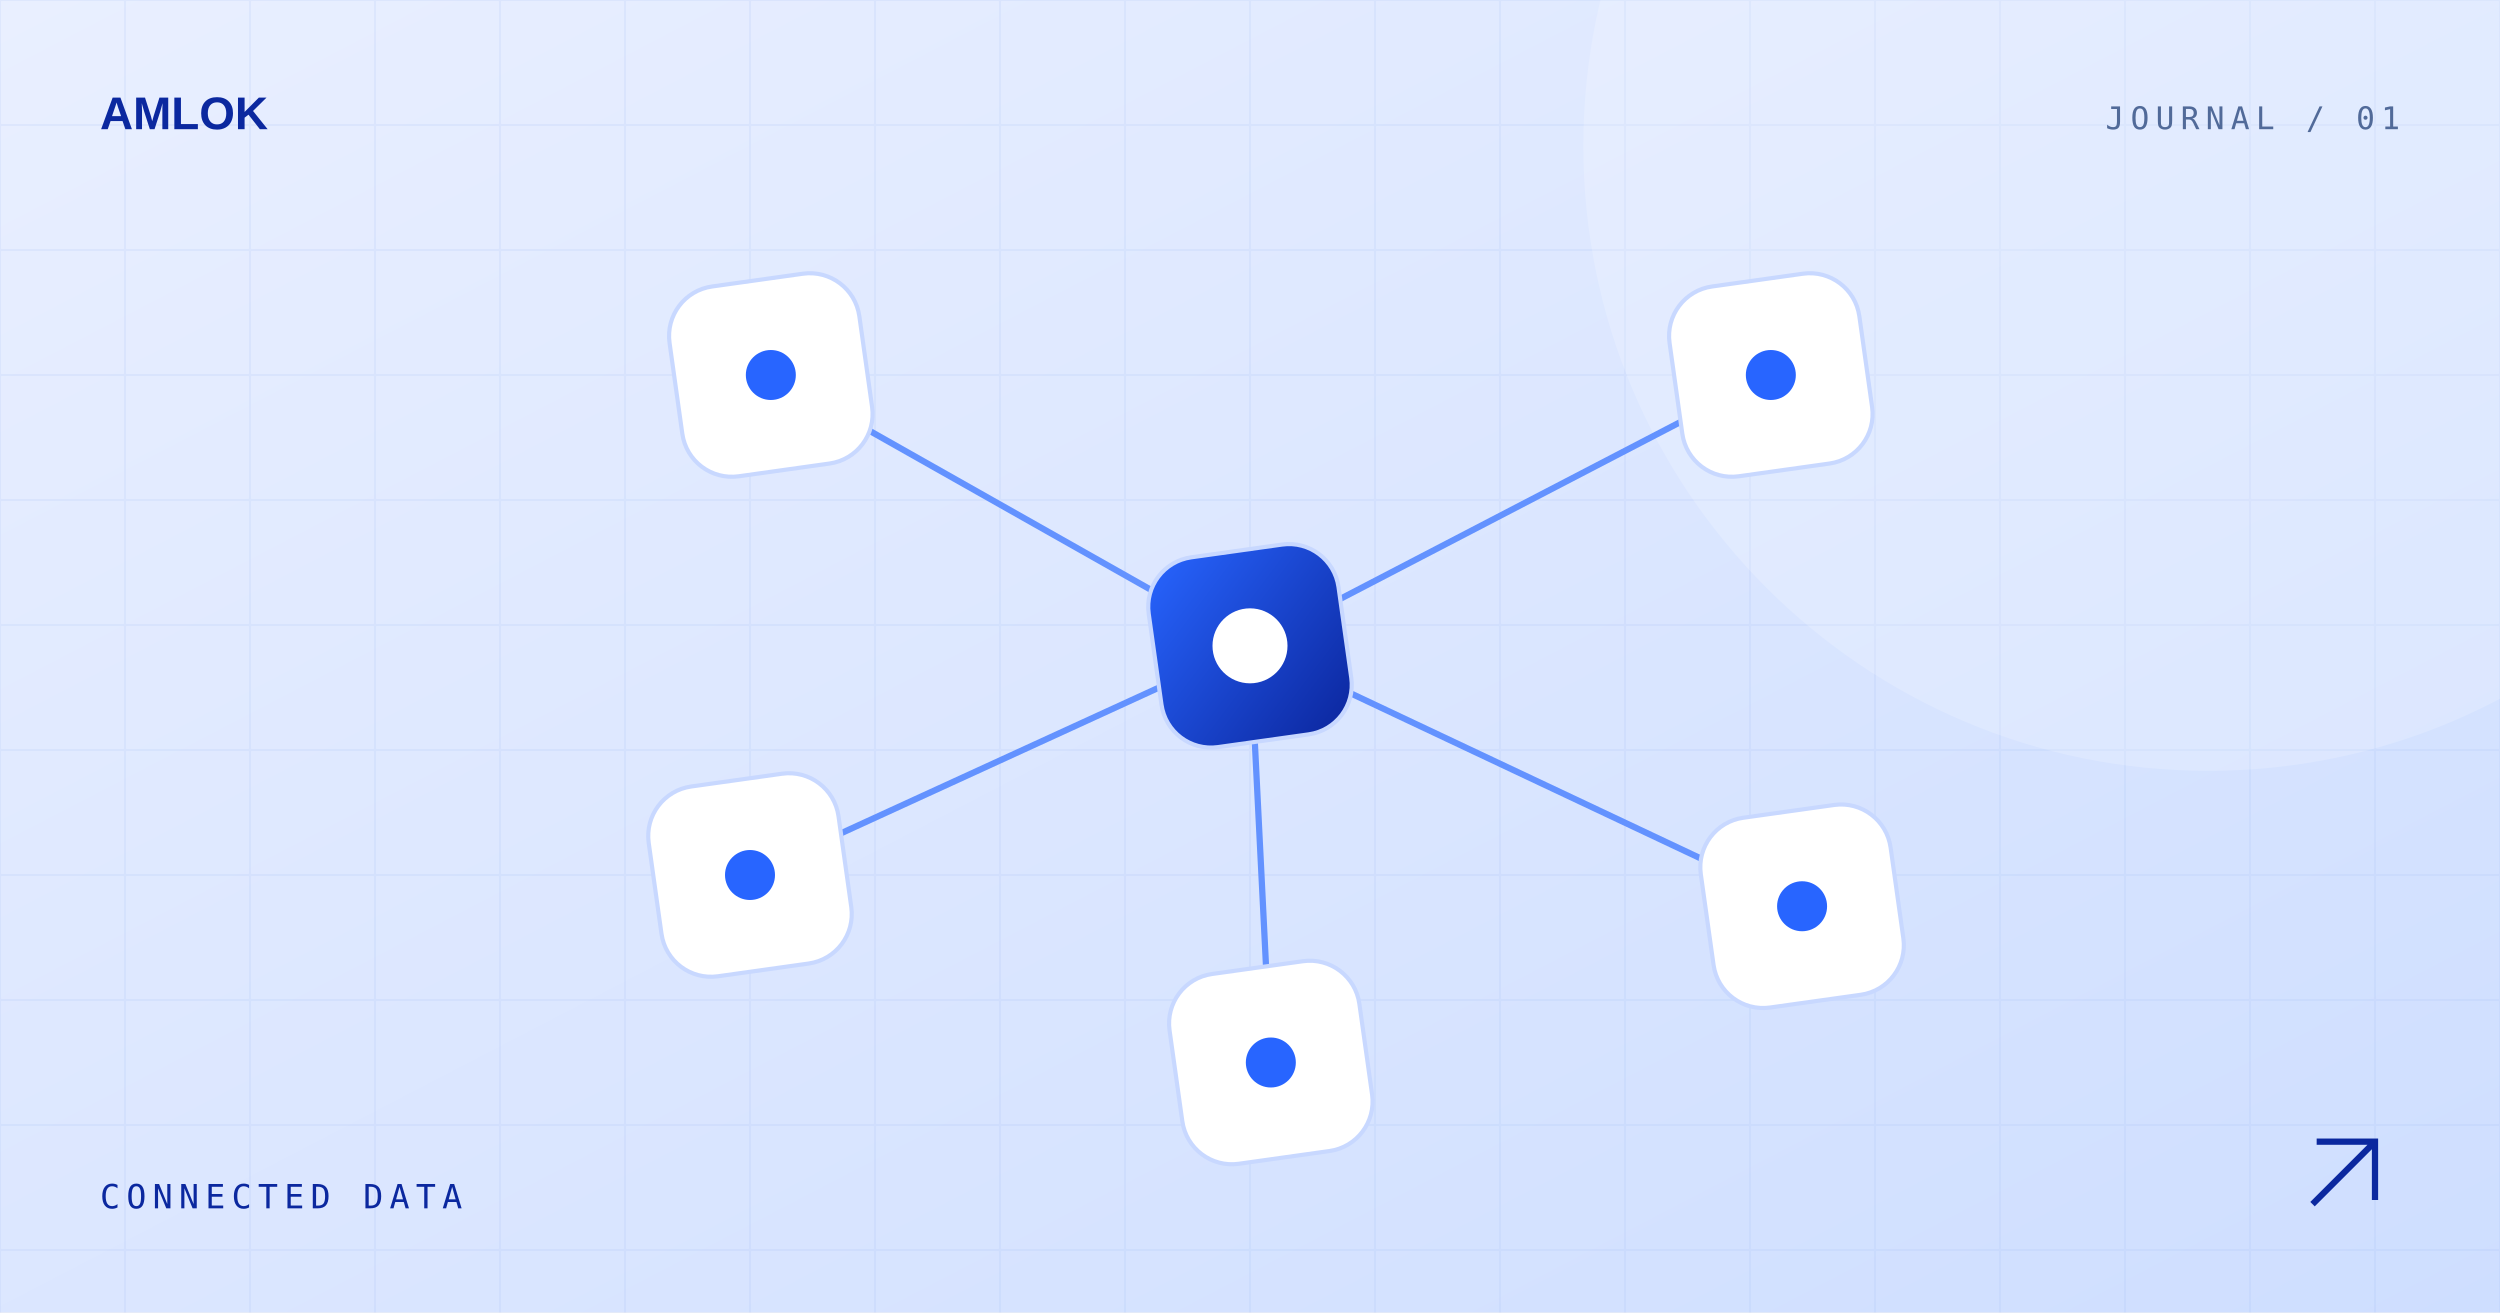
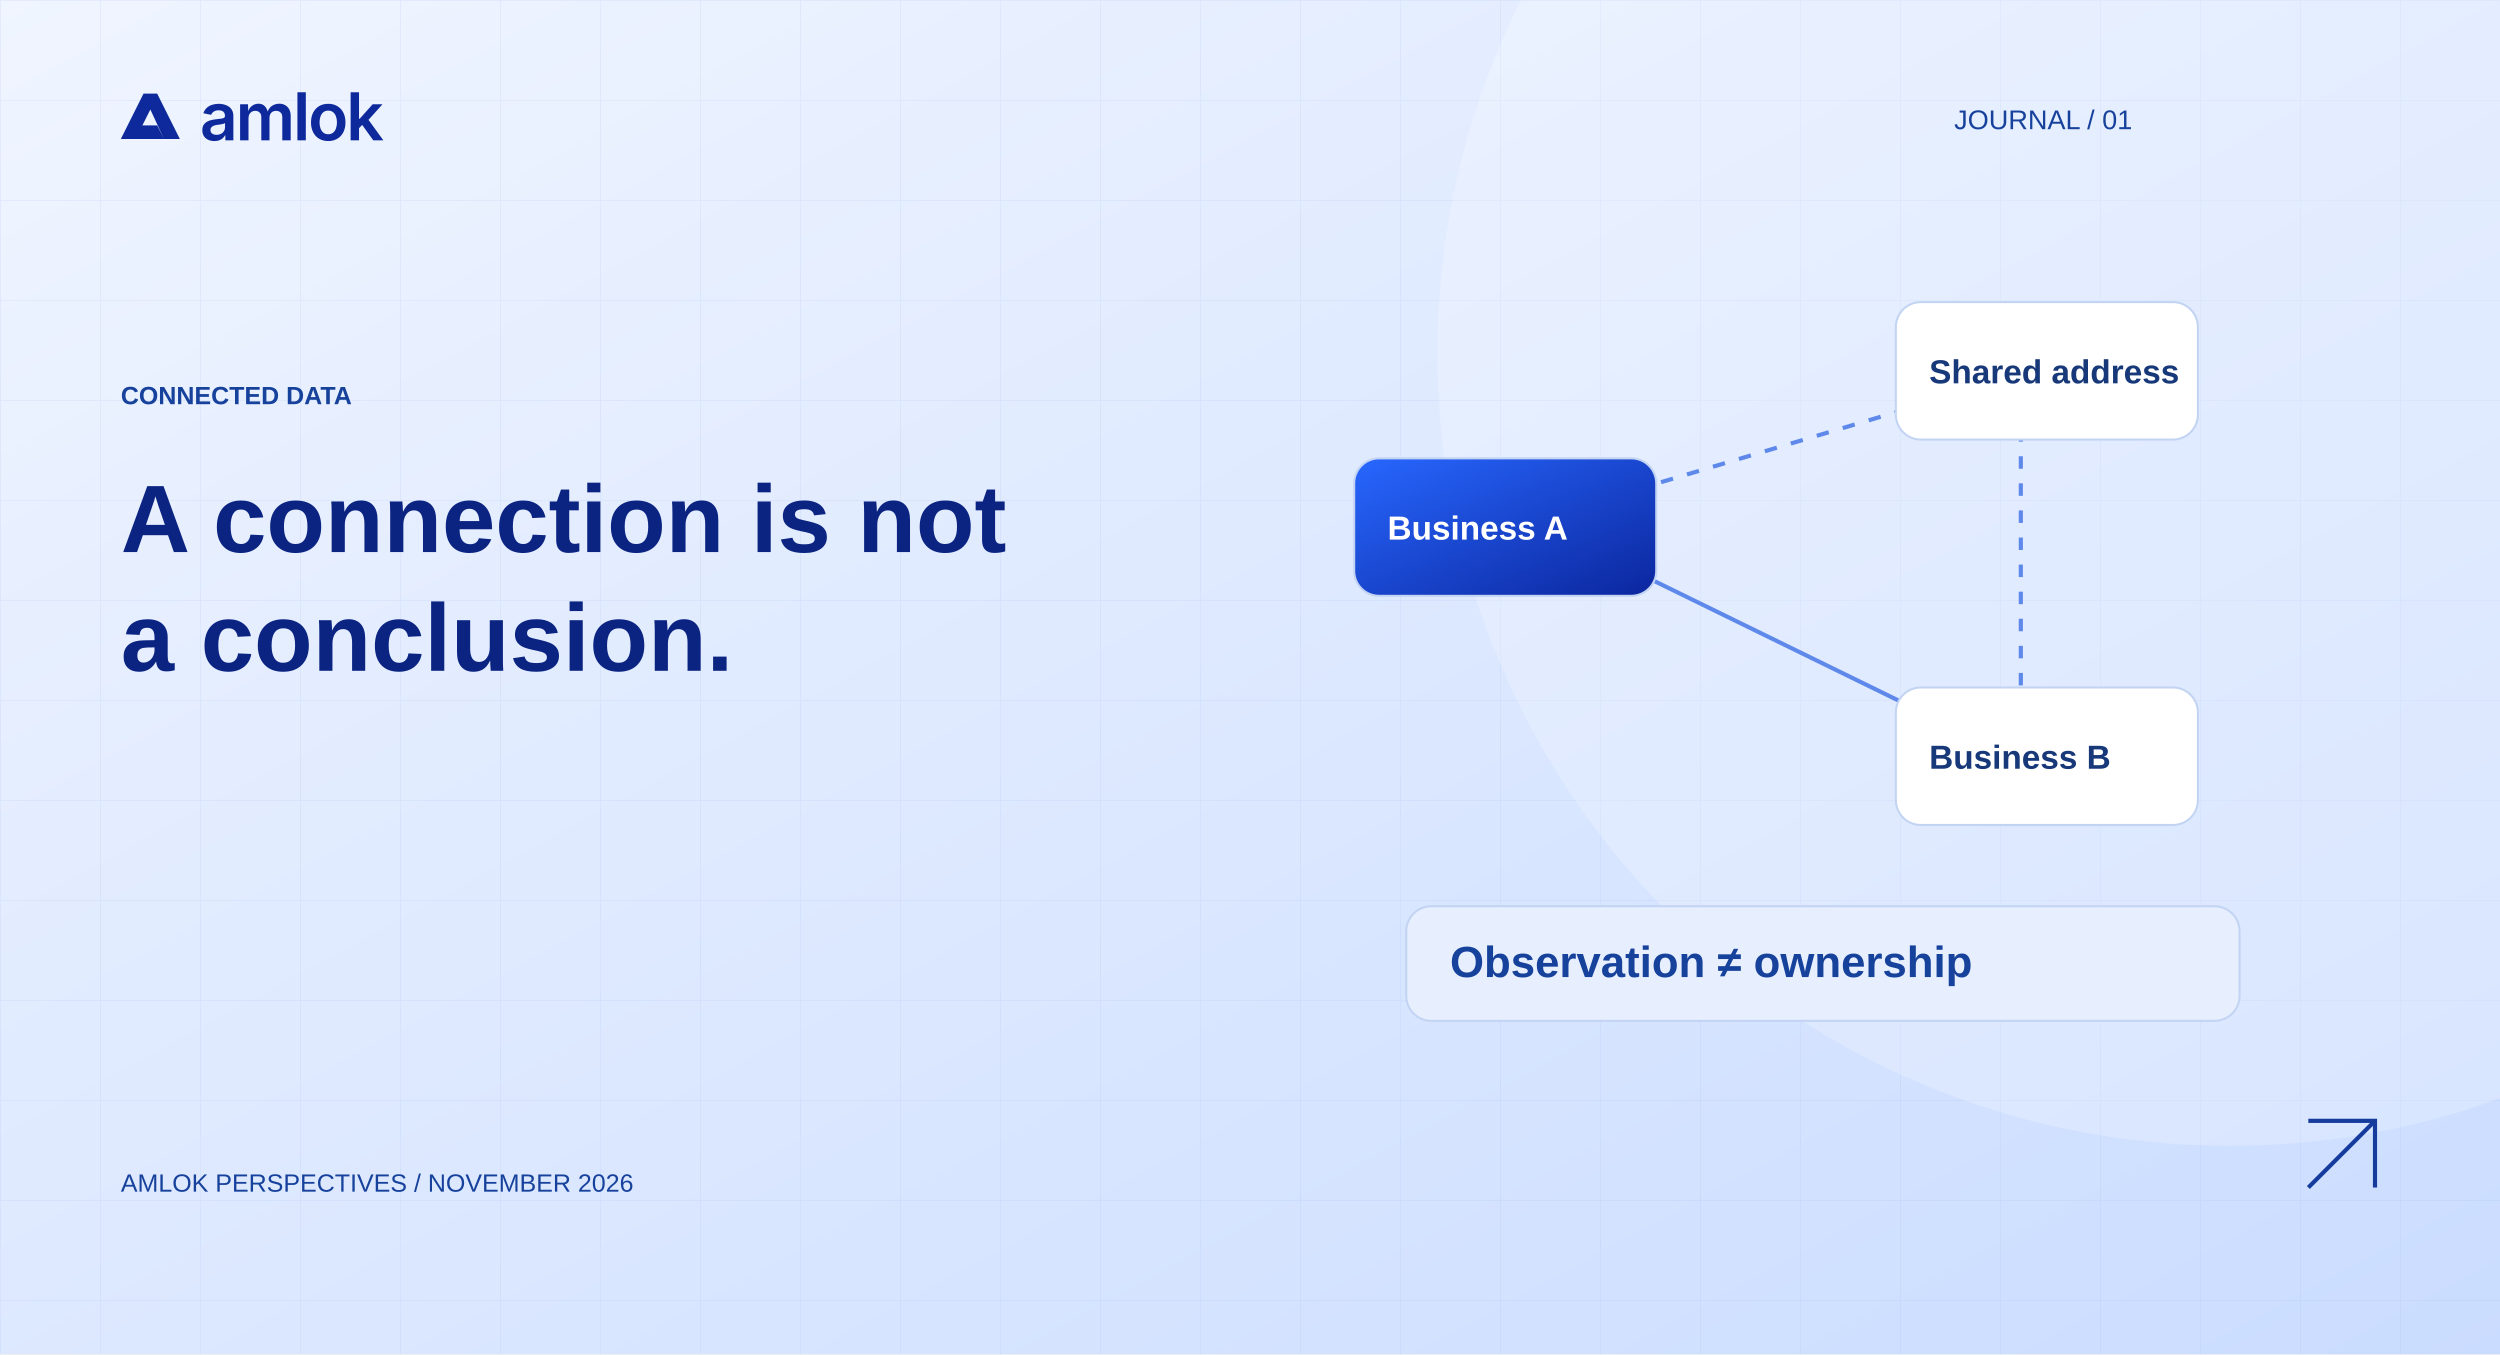
- <svg xmlns="http://www.w3.org/2000/svg" viewBox="0 0 1200 630">
+ <svg xmlns="http://www.w3.org/2000/svg" width="1200" height="650" viewBox="0 0 1200 650">
  <defs>
    <linearGradient id="bg" x2="1" y2="1">
-       <stop stop-color="#e9efff" />
-       <stop offset="1" stop-color="#cedeff" />
+       <stop stop-color="#f0f5ff" />
+       <stop offset="1" stop-color="#cadcff" />
    </linearGradient>
    <linearGradient id="blue" x2="1" y2="1">
-       <stop stop-color="#2865ff" />
-       <stop offset="1" stop-color="#0b259c" />
+       <stop stop-color="#2867ff" />
+       <stop offset="1" stop-color="#0b269e" />
    </linearGradient>
+     <pattern id="grid" width="48" height="48" patternUnits="userSpaceOnUse">
+       <path d="M48 0H0V48" fill="none" stroke="#8ba8e8" stroke-opacity=".12" />
+     </pattern>
  </defs>
-   <rect width="1200" height="630" fill="url(#bg)" />
-   <g stroke="#93b0ed" opacity=".13">
-     <path d="M0 0V630" />
-     <path d="M60 0V630" />
-     <path d="M120 0V630" />
-     <path d="M180 0V630" />
-     <path d="M240 0V630" />
-     <path d="M300 0V630" />
-     <path d="M360 0V630" />
-     <path d="M420 0V630" />
-     <path d="M480 0V630" />
-     <path d="M540 0V630" />
-     <path d="M600 0V630" />
-     <path d="M660 0V630" />
-     <path d="M720 0V630" />
-     <path d="M780 0V630" />
-     <path d="M840 0V630" />
-     <path d="M900 0V630" />
-     <path d="M960 0V630" />
-     <path d="M1020 0V630" />
-     <path d="M1080 0V630" />
-     <path d="M1140 0V630" />
-     <path d="M1200 0V630" />
-     <path d="M0 0H1200" />
-     <path d="M0 60H1200" />
-     <path d="M0 120H1200" />
-     <path d="M0 180H1200" />
-     <path d="M0 240H1200" />
-     <path d="M0 300H1200" />
-     <path d="M0 360H1200" />
-     <path d="M0 420H1200" />
-     <path d="M0 480H1200" />
-     <path d="M0 540H1200" />
-     <path d="M0 600H1200" />
-   </g>
-   <circle cx="1060" cy="70" r="300" fill="#fff" opacity=".18" />
-   <path d="M600 310L370 180" stroke="#6392ff" stroke-width="3" />
-   <path d="M600 310L360 420" stroke="#6392ff" stroke-width="3" />
-   <path d="M600 310L850 180" stroke="#6392ff" stroke-width="3" />
-   <path d="M600 310L865 435" stroke="#6392ff" stroke-width="3" />
-   <path d="M600 310L610 510" stroke="#6392ff" stroke-width="3" />
-   <rect x="554" y="264" width="92" height="92" rx="24" fill="url(#blue)" stroke="#c8d8ff" stroke-width="2" transform="rotate(-8 600 310)" />
-   <circle cx="600" cy="310" r="18" fill="white" />
-   <rect x="324" y="134" width="92" height="92" rx="24" fill="white" stroke="#c8d8ff" stroke-width="2" transform="rotate(-8 370 180)" />
-   <circle cx="370" cy="180" r="12" fill="#2865ff" />
-   <rect x="314" y="374" width="92" height="92" rx="24" fill="white" stroke="#c8d8ff" stroke-width="2" transform="rotate(-8 360 420)" />
-   <circle cx="360" cy="420" r="12" fill="#2865ff" />
-   <rect x="804" y="134" width="92" height="92" rx="24" fill="white" stroke="#c8d8ff" stroke-width="2" transform="rotate(-8 850 180)" />
-   <circle cx="850" cy="180" r="12" fill="#2865ff" />
-   <rect x="819" y="389" width="92" height="92" rx="24" fill="white" stroke="#c8d8ff" stroke-width="2" transform="rotate(-8 865 435)" />
-   <circle cx="865" cy="435" r="12" fill="#2865ff" />
-   <rect x="564" y="464" width="92" height="92" rx="24" fill="white" stroke="#c8d8ff" stroke-width="2" transform="rotate(-8 610 510)" />
-   <circle cx="610" cy="510" r="12" fill="#2865ff" />
-   <text x="48" y="62" fill="#0b289f" font-family="Arial,sans-serif" font-size="22" font-weight="700">AMLOK</text>
-   <text x="1152" y="62" text-anchor="end" fill="#516a99" font-family="monospace" font-size="15" letter-spacing="3">JOURNAL / 01</text>
-   <text x="48" y="580" fill="#0b289f" font-family="monospace" font-size="16" letter-spacing="3">CONNECTED DATA</text>
-   <path d="M1110 578l30-30m-28 0h28v28" fill="none" stroke="#0b289f" stroke-width="3" />
+   <rect width="1200" height="650" fill="url(#bg)" />
+   <rect width="1200" height="650" fill="url(#grid)" />
+   <circle cx="1070" cy="170" r="380" fill="#fff" opacity=".22" />
+   <svg x="58" y="44" width="126" height="24" viewBox="4.125 17.449 158.973 29.553" fill="#0d299c">
+     <path transform="translate(0 10) scale(1.375)" d="M3 26 13 6h6l10 20h-7L16 13l-3.5 7H19l3 6H3Z" />
+     <path d="M60.798 47.002Q58.721 47.002 57.06 46.253Q55.398 45.503 54.438 44.034Q53.477 42.566 53.477 40.41Q53.477 38.563 54.17 37.356Q54.863 36.149 56.05 35.426Q57.238 34.703 58.724 34.332Q60.21 33.962 61.797 33.795Q63.708 33.583 64.893 33.425Q66.077 33.267 66.638 32.918Q67.198 32.568 67.198 31.83V31.727Q67.198 30.648 66.764 29.902Q66.33 29.155 65.484 28.756Q64.637 28.357 63.387 28.357Q62.12 28.357 61.19 28.747Q60.259 29.137 59.671 29.76Q59.084 30.384 58.809 31.11L54.102 30.145Q54.752 28.209 56.1 26.948Q57.448 25.688 59.318 25.065Q61.188 24.441 63.367 24.441Q64.904 24.441 66.476 24.807Q68.048 25.173 69.361 26.024Q70.674 26.876 71.475 28.325Q72.275 29.773 72.275 31.952V46.551H67.419V43.54H67.213Q66.736 44.47 65.877 45.26Q65.018 46.049 63.759 46.526Q62.499 47.002 60.798 47.002ZM62.1 43.229Q63.673 43.229 64.821 42.608Q65.968 41.987 66.597 40.956Q67.227 39.925 67.227 38.716V36.132Q66.977 36.337 66.388 36.51Q65.798 36.684 65.061 36.819Q64.323 36.954 63.615 37.051Q62.908 37.148 62.414 37.213Q61.271 37.362 60.357 37.722Q59.444 38.082 58.92 38.716Q58.397 39.35 58.397 40.354Q58.397 41.297 58.877 41.936Q59.358 42.574 60.191 42.902Q61.023 43.229 62.1 43.229Z" />
+     <path d="M76.361 46.551V24.715H81.129L81.324 29.963H80.952Q81.43 28.024 82.414 26.792Q83.398 25.559 84.718 24.963Q86.038 24.366 87.48 24.366Q89.841 24.366 91.298 25.852Q92.755 27.338 93.354 30.213H92.744Q93.198 28.263 94.283 26.963Q95.367 25.662 96.863 25.014Q98.359 24.366 100.055 24.366Q102.019 24.366 103.589 25.222Q105.159 26.077 106.072 27.734Q106.986 29.391 106.986 31.824V46.551H101.909V32.604Q101.909 30.578 100.799 29.636Q99.689 28.694 98.128 28.694Q96.902 28.694 96.007 29.222Q95.111 29.749 94.63 30.679Q94.148 31.609 94.148 32.841V46.551H89.198V32.379Q89.198 30.703 88.163 29.699Q87.128 28.694 85.505 28.694Q84.397 28.694 83.467 29.209Q82.537 29.724 81.987 30.717Q81.437 31.709 81.437 33.166V46.551Z" />
+     <path d="M116.153 17.449V46.551H111.077V17.449Z" />
+     <path d="M129.723 46.991Q126.543 46.991 124.198 45.582Q121.852 44.172 120.571 41.636Q119.289 39.101 119.289 35.741Q119.289 32.345 120.571 29.803Q121.852 27.261 124.198 25.851Q126.543 24.441 129.723 24.441Q132.915 24.441 135.259 25.851Q137.604 27.261 138.886 29.803Q140.167 32.345 140.167 35.741Q140.167 39.101 138.886 41.636Q137.604 44.172 135.259 45.582Q132.915 46.991 129.723 46.991ZM129.723 42.87Q131.501 42.87 132.677 41.913Q133.853 40.955 134.431 39.335Q135.009 37.714 135.009 35.727Q135.009 33.721 134.431 32.098Q133.853 30.476 132.677 29.519Q131.501 28.563 129.723 28.563Q127.95 28.563 126.783 29.519Q125.616 30.476 125.037 32.092Q124.459 33.709 124.459 35.727Q124.459 37.714 125.037 39.335Q125.616 40.955 126.783 41.913Q127.95 42.87 129.723 42.87Z" />
+     <path d="M147.944 39.669V33.521H148.751L156.624 24.715H162.59L152.935 35.473H151.884ZM143.301 46.551V17.449H148.377V46.551ZM156.99 46.551 149.84 36.605 153.282 33.007 163.098 46.551Z" />
+   </svg>
+   <text x="938" y="62" font-family="Arial,sans-serif" font-size="13" fill="#17429c" font-weight="400">JOURNAL / 01</text>
+   <text x="58" y="194" font-family="Arial,sans-serif" font-size="12" fill="#17429c" font-weight="600">CONNECTED DATA</text>
+   <text x="58" y="265" font-family="Arial,sans-serif" font-size="46" fill="#0b2482" font-weight="600">A connection is not</text>
+   <text x="58" y="322" font-family="Arial,sans-serif" font-size="46" fill="#0b2482" font-weight="600">a conclusion.</text>
+   <text x="58" y="572" font-family="Arial,sans-serif" font-size="12" fill="#17429c" font-weight="400">AMLOK PERSPECTIVES / NOVEMBER 2026</text>
+   <path d="M735 250L970 180" stroke="#5e89eb" stroke-width="2" fill="none" stroke-dasharray="6 7" />
+   <path d="M735 250L970 365" stroke="#5e89eb" stroke-width="2" fill="none" />
+   <path d="M970 180L970 365" stroke="#5e89eb" stroke-width="2" fill="none" stroke-dasharray="6 7" />
+   <rect x="650" y="220" width="145" height="66" rx="12" fill="url(#blue)" stroke="#c3d4f3" />
+   <text x="666" y="259" font-family="Arial,sans-serif" font-size="16" fill="#fff" font-weight="600">Business A</text>
+   <rect x="910" y="145" width="145" height="66" rx="12" fill="#fff" stroke="#c3d4f3" />
+   <text x="926" y="184" font-family="Arial,sans-serif" font-size="16" fill="#173879" font-weight="600">Shared address</text>
+   <rect x="910" y="330" width="145" height="66" rx="12" fill="#fff" stroke="#c3d4f3" />
+   <text x="926" y="369" font-family="Arial,sans-serif" font-size="16" fill="#173879" font-weight="600">Business B</text>
+   <rect x="675" y="435" width="400" height="55" rx="12" fill="#e7efff" stroke="#c3d4f3" />
+   <text x="696" y="469" font-family="Arial,sans-serif" font-size="21" fill="#17429c" font-weight="600">Observation ≠ ownership</text>
+   <path d="M1108 570L1140 538M1108 538H1140V570" stroke="#153b9c" fill="none" stroke-width="2" />
</svg>
